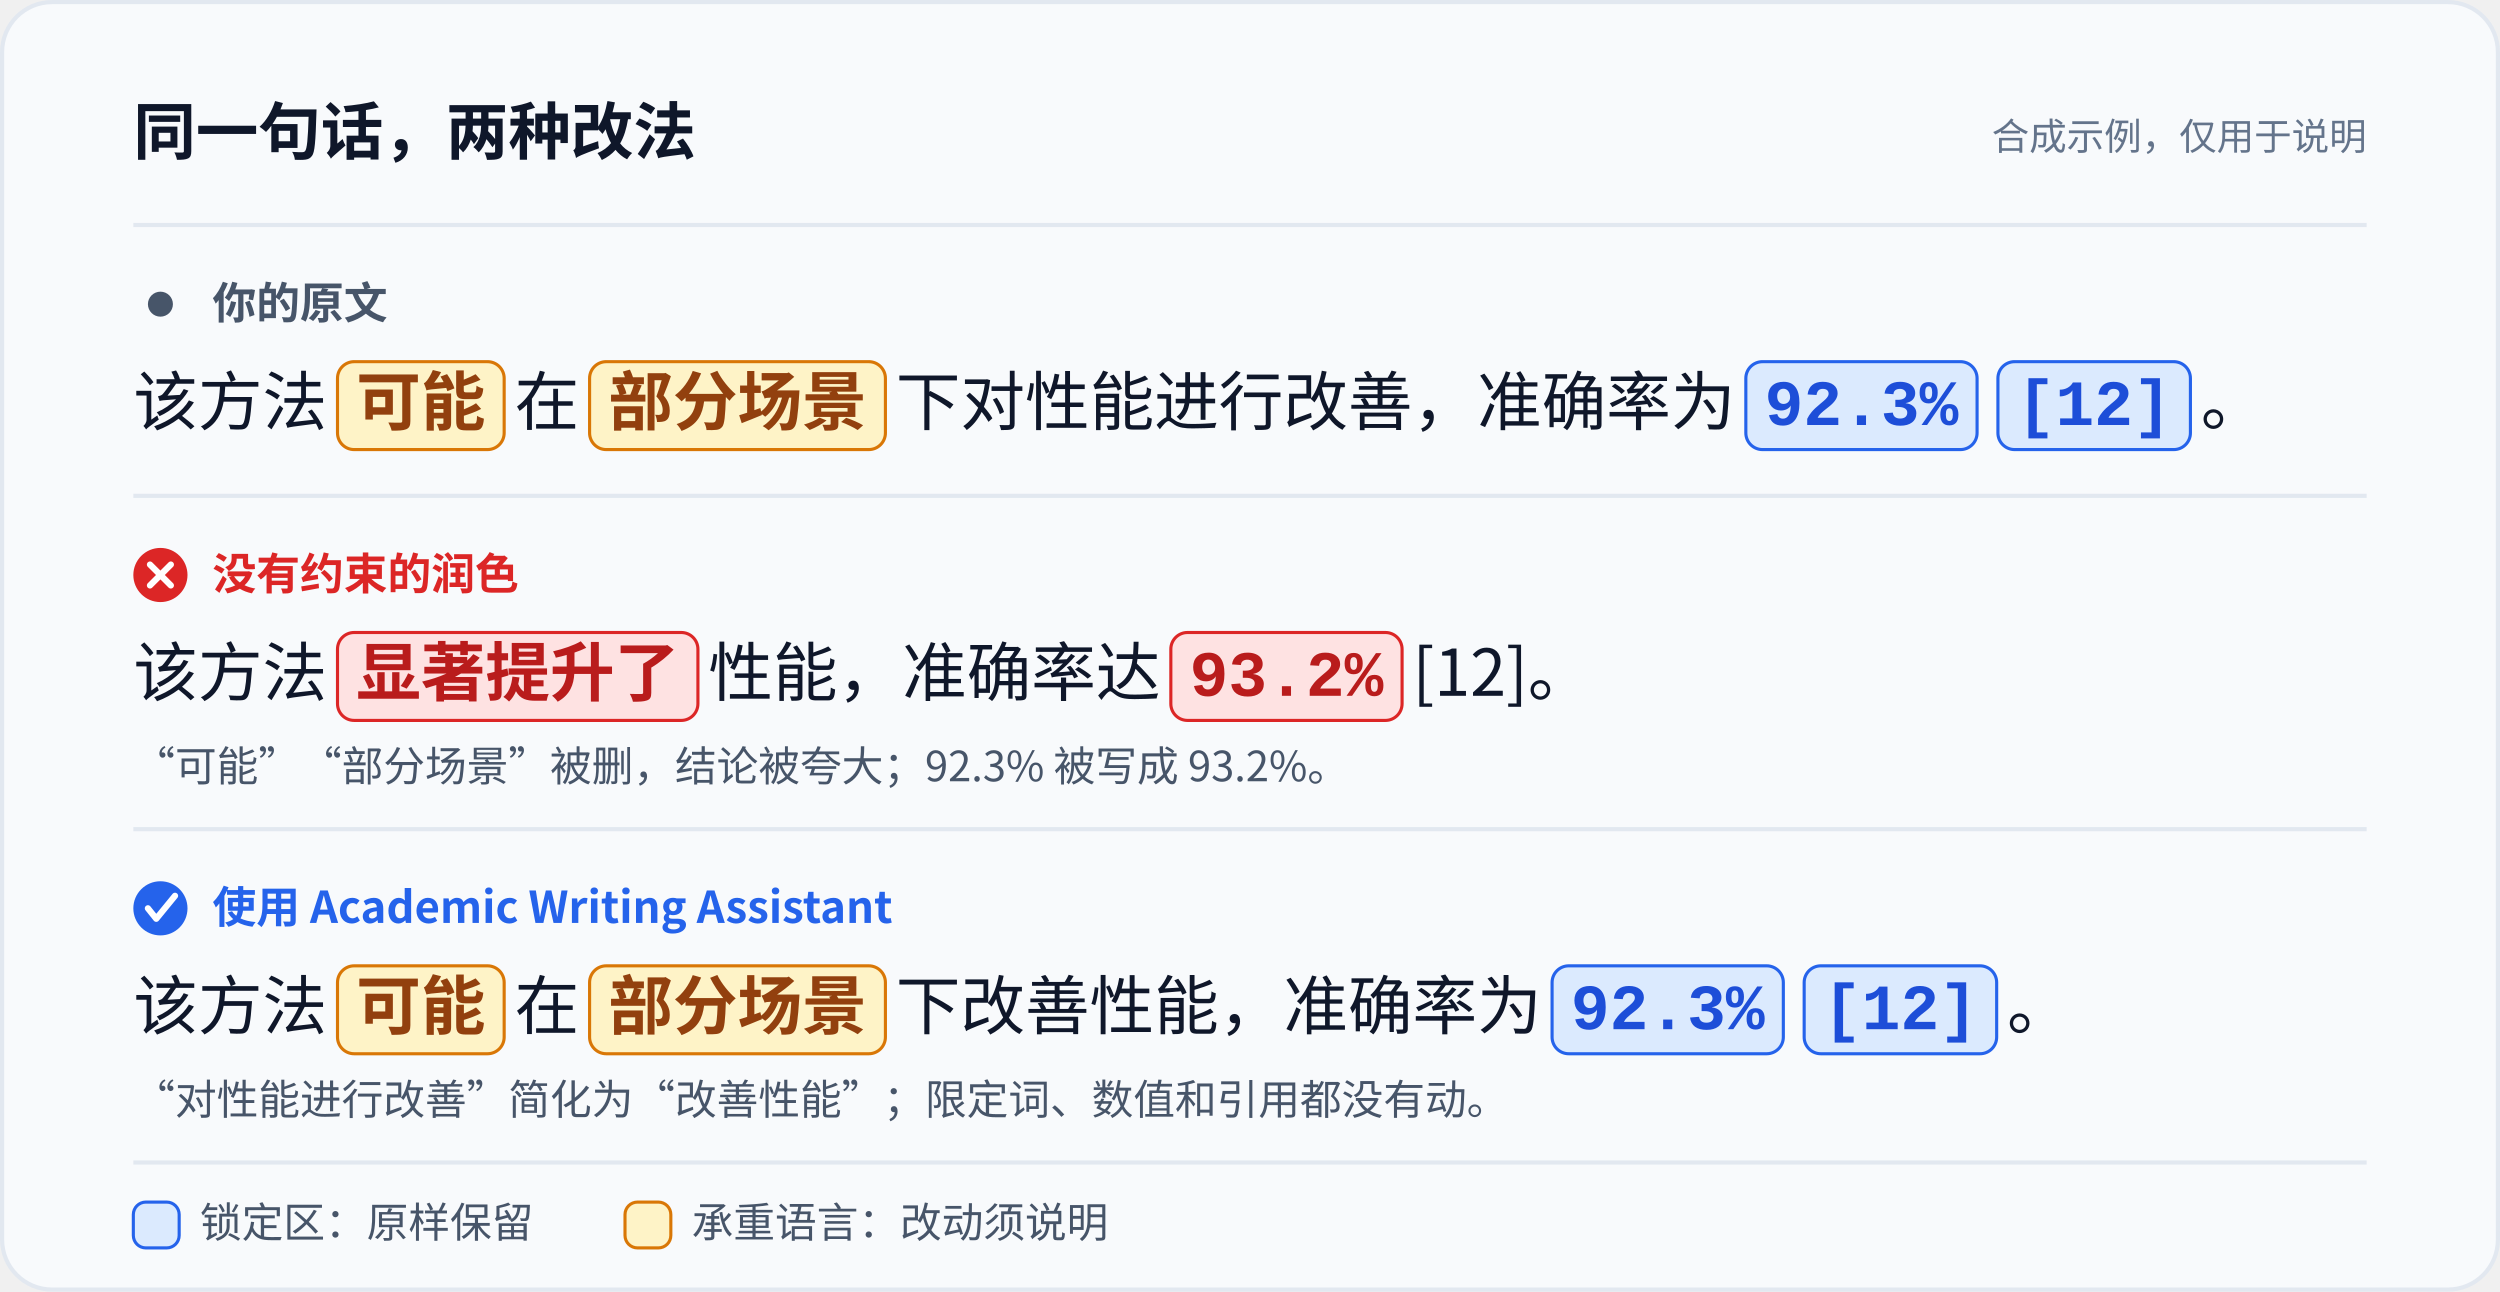
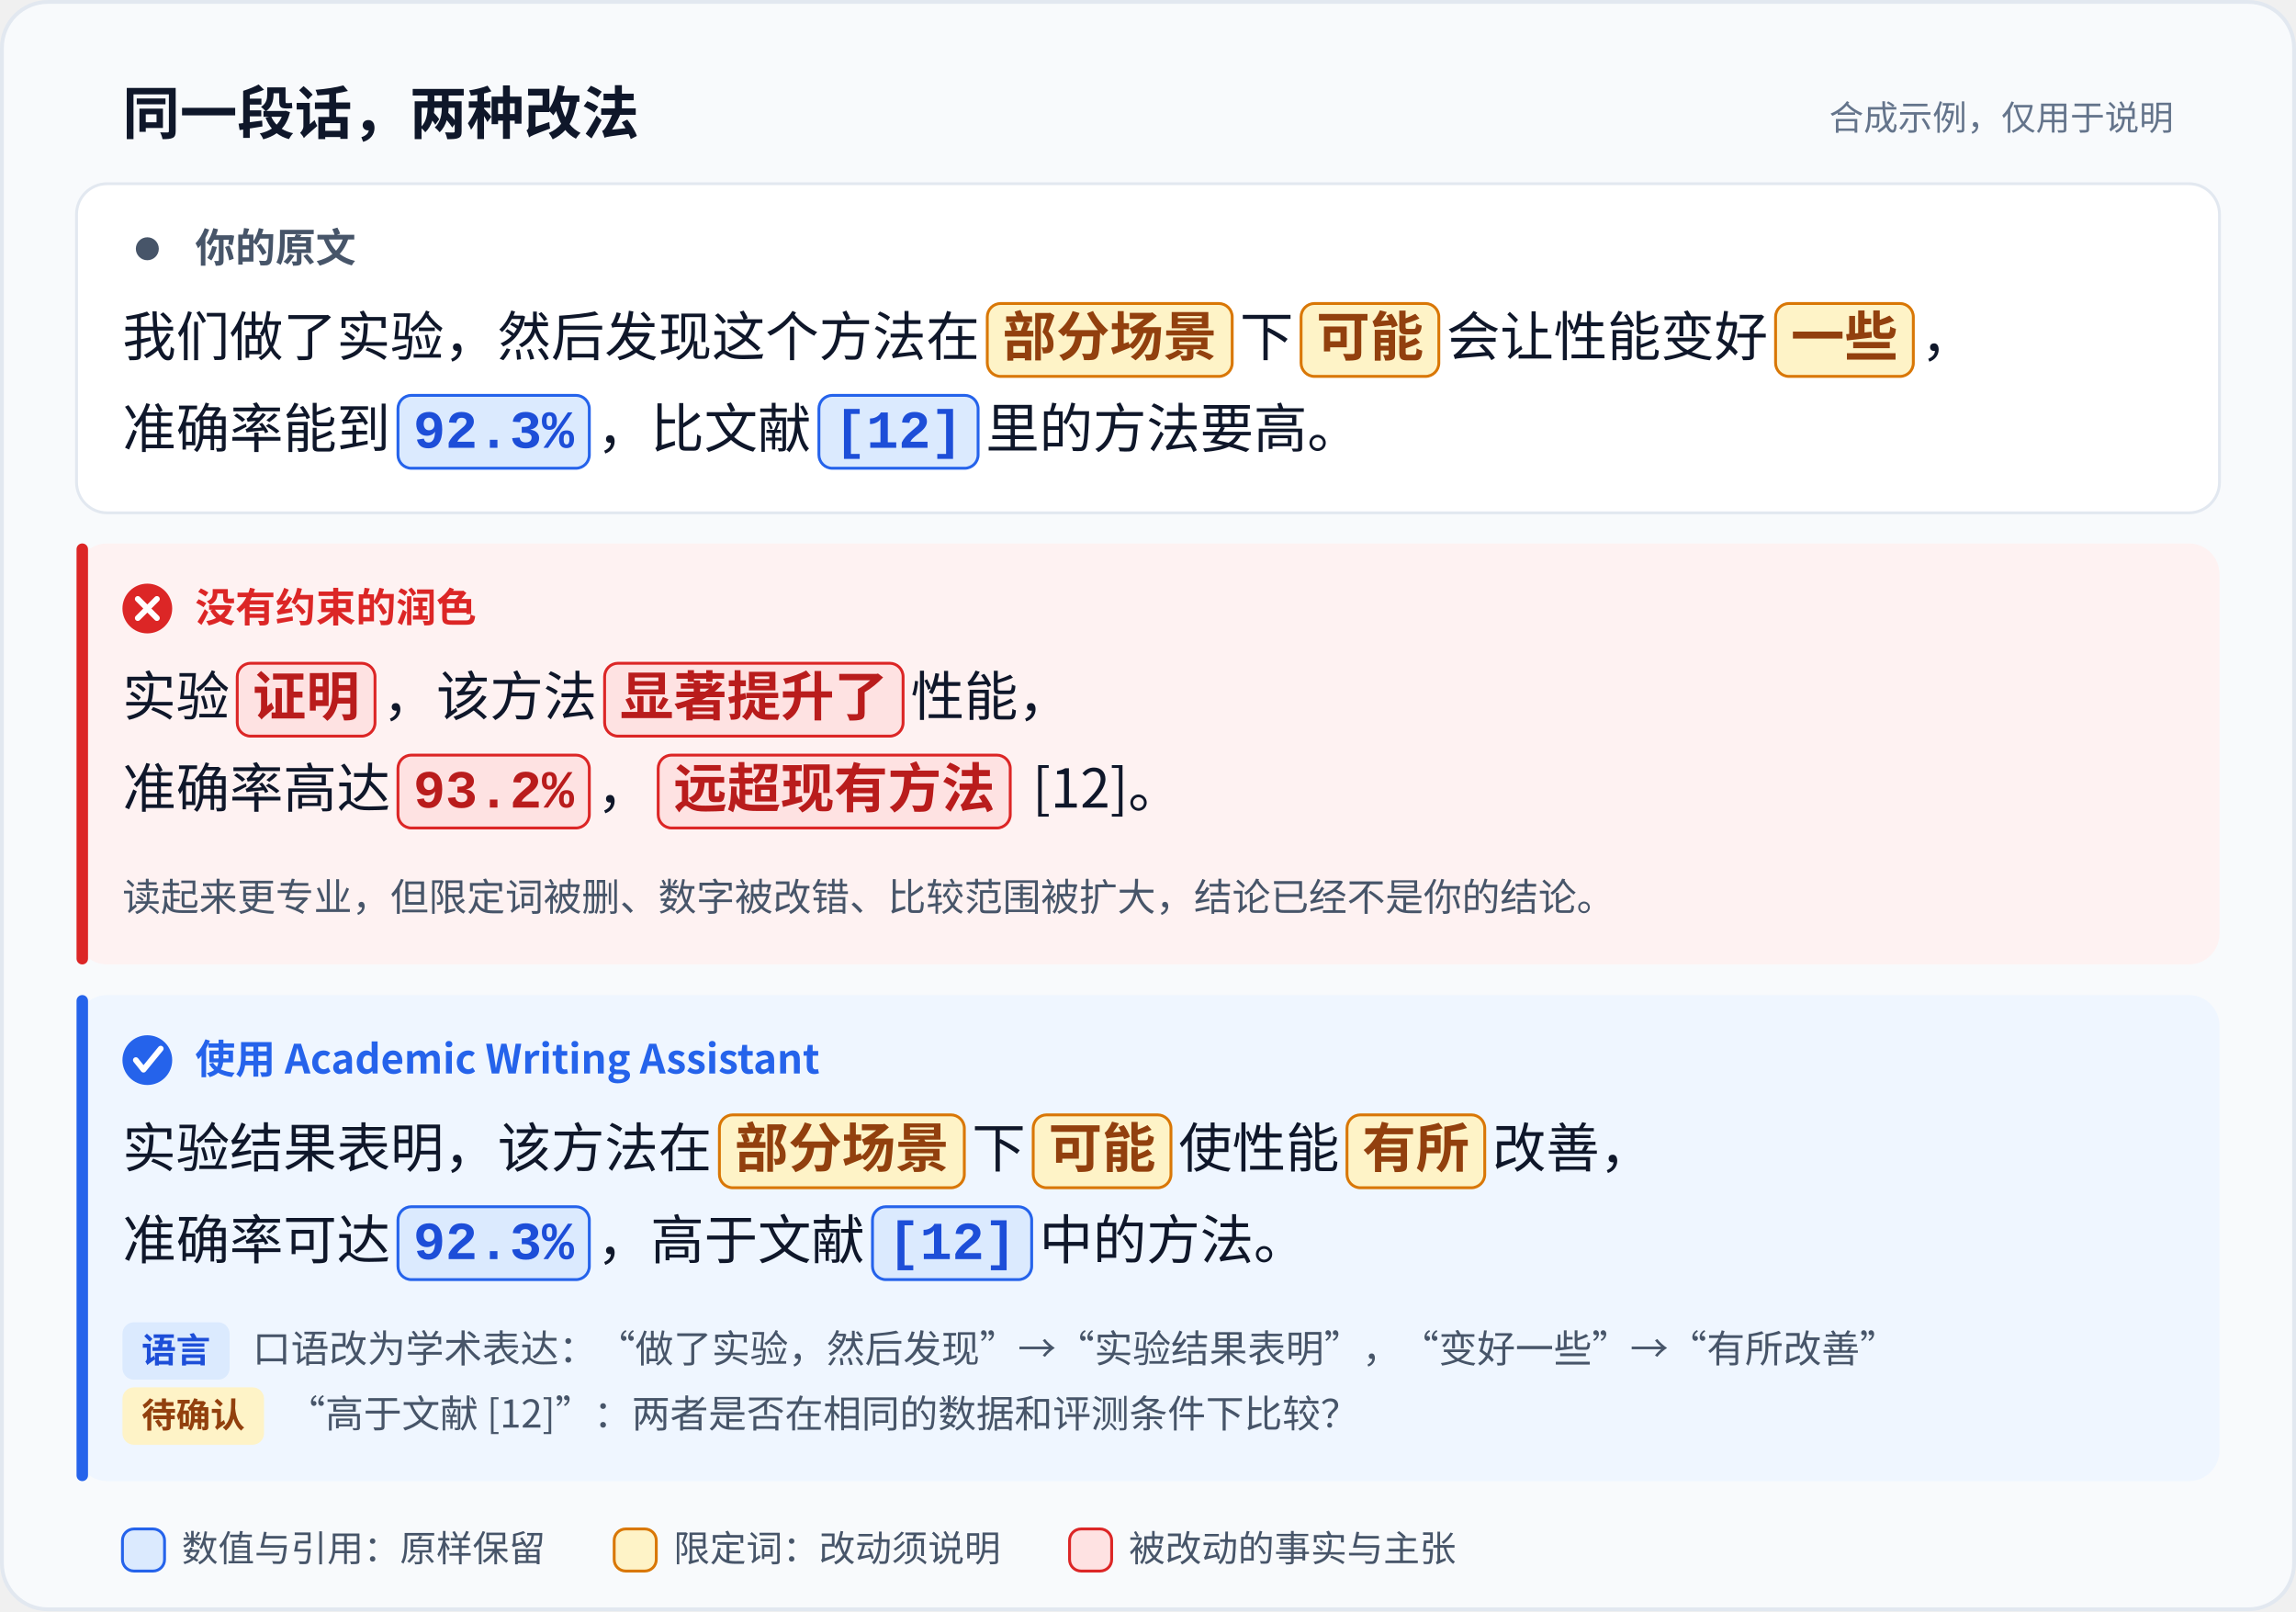
- <svg xmlns="http://www.w3.org/2000/svg" width="1200" height="620" viewBox="0 0 1200 620" role="img" aria-labelledby="title desc">
-   <rect x="1" y="1" width="1198" height="618" rx="24" fill="#F8FAFC" stroke="#E2E8F0" stroke-width="2" />
+ <svg xmlns="http://www.w3.org/2000/svg" width="1200" height="842" viewBox="0 0 1200 842" role="img" aria-labelledby="title desc">
+   <rect x="1" y="1" width="1198" height="840" rx="24" fill="#F8FAFC" stroke="#E2E8F0" stroke-width="2" />
  <g id="header">
-     <text x="64.0" y="74.0" font-family="-apple-system, BlinkMacSystemFont, 'Segoe UI', 'PingFang SC', 'Hiragino Sans GB', 'Microsoft YaHei', 'Noto Sans CJK SC', sans-serif" font-size="30" font-weight="700" fill="#0F172A" textLength="270.0" lengthAdjust="spacingAndGlyphs">同一句话，两种改法</text>
-     <text x="1136.0" y="72.0" font-family="-apple-system, BlinkMacSystemFont, 'Segoe UI', 'PingFang SC', 'Hiragino Sans GB', 'Microsoft YaHei', 'Noto Sans CJK SC', sans-serif" font-size="18" font-weight="400" fill="#64748B" text-anchor="end" textLength="180.0" lengthAdjust="spacingAndGlyphs">合成示例，仅用于说明</text>
+     <text x="64.0" y="70.0" font-family="-apple-system, BlinkMacSystemFont, 'Segoe UI', 'PingFang SC', 'Hiragino Sans GB', 'Microsoft YaHei', 'Noto Sans CJK SC', sans-serif" font-size="30" font-weight="700" fill="#0F172A" textLength="270.0" lengthAdjust="spacing">同一段话，两种改法</text>
+     <text x="1136.0" y="68.0" font-family="-apple-system, BlinkMacSystemFont, 'Segoe UI', 'PingFang SC', 'Hiragino Sans GB', 'Microsoft YaHei', 'Noto Sans CJK SC', sans-serif" font-size="18" font-weight="400" fill="#64748B" text-anchor="end" textLength="180.0" lengthAdjust="spacing">合成示例，仅用于说明</text>
  </g>
  <g id="original">
-     <path d="M64 108H1136" stroke="#E2E8F0" stroke-width="2" />
-     <circle cx="77" cy="146" r="6" fill="#475569" />
-     <text x="102.0" y="153.0" font-family="-apple-system, BlinkMacSystemFont, 'Segoe UI', 'PingFang SC', 'Hiragino Sans GB', 'Microsoft YaHei', 'Noto Sans CJK SC', sans-serif" font-size="21" font-weight="600" fill="#475569" textLength="84.0" lengthAdjust="spacingAndGlyphs">你的原文</text>
-     <text x="64.0" y="204.0" font-family="-apple-system, BlinkMacSystemFont, 'Segoe UI', 'PingFang SC', 'Hiragino Sans GB', 'Microsoft YaHei', 'Noto Sans CJK SC', sans-serif" font-size="31" font-weight="400" fill="#0F172A" textLength="93.0" lengthAdjust="spacingAndGlyphs">该方法</text>
-     <rect x="162.0" y="173.6" width="80.0" height="42.2" rx="8" fill="#FEF3C7" stroke="#D97706" stroke-width="1.5" />
-     <text x="171.0" y="204.0" font-family="-apple-system, BlinkMacSystemFont, 'Segoe UI', 'PingFang SC', 'Hiragino Sans GB', 'Microsoft YaHei', 'Noto Sans CJK SC', sans-serif" font-size="31" font-weight="600" fill="#92400E" textLength="62.0" lengthAdjust="spacingAndGlyphs">可能</text>
-     <text x="247.0" y="204.0" font-family="-apple-system, BlinkMacSystemFont, 'Segoe UI', 'PingFang SC', 'Hiragino Sans GB', 'Microsoft YaHei', 'Noto Sans CJK SC', sans-serif" font-size="31" font-weight="400" fill="#0F172A" textLength="31.0" lengthAdjust="spacingAndGlyphs">在</text>
-     <rect x="283.0" y="173.6" width="142.0" height="42.2" rx="8" fill="#FEF3C7" stroke="#D97706" stroke-width="1.5" />
-     <text x="292.0" y="204.0" font-family="-apple-system, BlinkMacSystemFont, 'Segoe UI', 'PingFang SC', 'Hiragino Sans GB', 'Microsoft YaHei', 'Noto Sans CJK SC', sans-serif" font-size="31" font-weight="600" fill="#92400E" textLength="124.0" lengthAdjust="spacingAndGlyphs">部分场景</text>
-     <text x="430.0" y="204.0" font-family="-apple-system, BlinkMacSystemFont, 'Segoe UI', 'PingFang SC', 'Hiragino Sans GB', 'Microsoft YaHei', 'Noto Sans CJK SC', sans-serif" font-size="31" font-weight="400" fill="#0F172A" textLength="403.0" lengthAdjust="spacingAndGlyphs">下对性能进行改善，准确率为</text>
-     <rect x="838.0" y="173.6" width="111.0" height="42.2" rx="8" fill="#DBEAFE" stroke="#2563EB" stroke-width="1.5" />
-     <text x="847.0" y="204.0" font-family="ui-monospace, SFMono-Regular, Menlo, Consolas, 'Liberation Mono', monospace" font-size="31" font-weight="600" fill="#1D4ED8" textLength="93.0" lengthAdjust="spacingAndGlyphs">92.3%</text>
-     <rect x="959.0" y="173.6" width="92.4" height="42.2" rx="8" fill="#DBEAFE" stroke="#2563EB" stroke-width="1.5" />
-     <text x="968.0" y="204.0" font-family="ui-monospace, SFMono-Regular, Menlo, Consolas, 'Liberation Mono', monospace" font-size="31" font-weight="600" fill="#1D4ED8" textLength="74.4" lengthAdjust="spacingAndGlyphs">[12]</text>
-     <text x="1056.4" y="204.0" font-family="-apple-system, BlinkMacSystemFont, 'Segoe UI', 'PingFang SC', 'Hiragino Sans GB', 'Microsoft YaHei', 'Noto Sans CJK SC', sans-serif" font-size="31" font-weight="400" fill="#0F172A" textLength="31.0" lengthAdjust="spacingAndGlyphs">。</text>
+     <rect x="40" y="96" width="1120" height="172" rx="16" fill="#FFFFFF" stroke="#E2E8F0" stroke-width="1.5" />
+     <circle cx="77" cy="130" r="6" fill="#475569" />
+     <text x="102.0" y="137.0" font-family="-apple-system, BlinkMacSystemFont, 'Segoe UI', 'PingFang SC', 'Hiragino Sans GB', 'Microsoft YaHei', 'Noto Sans CJK SC', sans-serif" font-size="21" font-weight="700" fill="#475569" textLength="84.0" lengthAdjust="spacing">你的原文</text>
+     <text x="64.0" y="186.0" font-family="-apple-system, BlinkMacSystemFont, 'Segoe UI', 'PingFang SC', 'Hiragino Sans GB', 'Microsoft YaHei', 'Noto Sans CJK SC', sans-serif" font-size="28" font-weight="400" fill="#0F172A" textLength="448.0" lengthAdjust="spacing">我们做了实验，然后发现这个方法在</text>
+     <rect x="516.0" y="158.6" width="128.0" height="38.1" rx="7" fill="#FEF3C7" stroke="#D97706" stroke-width="1.5" />
+     <text x="524.0" y="186.0" font-family="-apple-system, BlinkMacSystemFont, 'Segoe UI', 'PingFang SC', 'Hiragino Sans GB', 'Microsoft YaHei', 'Noto Sans CJK SC', sans-serif" font-size="28" font-weight="600" fill="#92400E" textLength="112.0" lengthAdjust="spacing">部分场景</text>
+     <text x="648.0" y="186.0" font-family="-apple-system, BlinkMacSystemFont, 'Segoe UI', 'PingFang SC', 'Hiragino Sans GB', 'Microsoft YaHei', 'Noto Sans CJK SC', sans-serif" font-size="28" font-weight="400" fill="#0F172A" textLength="28.0" lengthAdjust="spacing">下</text>
+     <rect x="680.0" y="158.6" width="72.0" height="38.1" rx="7" fill="#FEF3C7" stroke="#D97706" stroke-width="1.5" />
+     <text x="688.0" y="186.0" font-family="-apple-system, BlinkMacSystemFont, 'Segoe UI', 'PingFang SC', 'Hiragino Sans GB', 'Microsoft YaHei', 'Noto Sans CJK SC', sans-serif" font-size="28" font-weight="600" fill="#92400E" textLength="56.0" lengthAdjust="spacing">可能</text>
+     <text x="756.0" y="186.0" font-family="-apple-system, BlinkMacSystemFont, 'Segoe UI', 'PingFang SC', 'Hiragino Sans GB', 'Microsoft YaHei', 'Noto Sans CJK SC', sans-serif" font-size="28" font-weight="400" fill="#0F172A" textLength="168.0" lengthAdjust="spacing">会让性能变好</text>
+     <rect x="928.0" y="158.6" width="72.0" height="38.1" rx="7" fill="#FEF3C7" stroke="#D97706" stroke-width="1.5" />
+     <text x="936.0" y="186.0" font-family="-apple-system, BlinkMacSystemFont, 'Segoe UI', 'PingFang SC', 'Hiragino Sans GB', 'Microsoft YaHei', 'Noto Sans CJK SC', sans-serif" font-size="28" font-weight="600" fill="#92400E" textLength="56.0" lengthAdjust="spacing">一些</text>
+     <text x="1004.0" y="186.0" font-family="-apple-system, BlinkMacSystemFont, 'Segoe UI', 'PingFang SC', 'Hiragino Sans GB', 'Microsoft YaHei', 'Noto Sans CJK SC', sans-serif" font-size="28" font-weight="400" fill="#0F172A" textLength="28.0" lengthAdjust="spacing">，</text>
+     <text x="64.0" y="234.0" font-family="-apple-system, BlinkMacSystemFont, 'Segoe UI', 'PingFang SC', 'Hiragino Sans GB', 'Microsoft YaHei', 'Noto Sans CJK SC', sans-serif" font-size="28" font-weight="400" fill="#0F172A" textLength="140.0" lengthAdjust="spacing">准确率能到</text>
+     <rect x="208.0" y="206.6" width="100.0" height="38.1" rx="7" fill="#DBEAFE" stroke="#2563EB" stroke-width="1.5" />
+     <text x="216.0" y="234.0" font-family="ui-monospace, SFMono-Regular, Menlo, Consolas, 'Liberation Mono', monospace" font-size="28" font-weight="600" fill="#1D4ED8" textLength="84.0" lengthAdjust="spacing">92.3%</text>
+     <text x="312.0" y="234.0" font-family="-apple-system, BlinkMacSystemFont, 'Segoe UI', 'PingFang SC', 'Hiragino Sans GB', 'Microsoft YaHei', 'Noto Sans CJK SC', sans-serif" font-size="28" font-weight="400" fill="#0F172A" textLength="112.0" lengthAdjust="spacing">，比文献</text>
+     <rect x="428.0" y="206.6" width="83.2" height="38.1" rx="7" fill="#DBEAFE" stroke="#2563EB" stroke-width="1.5" />
+     <text x="436.0" y="234.0" font-family="ui-monospace, SFMono-Regular, Menlo, Consolas, 'Liberation Mono', monospace" font-size="28" font-weight="600" fill="#1D4ED8" textLength="67.2" lengthAdjust="spacing">[12]</text>
+     <text x="515.2" y="234.0" font-family="-apple-system, BlinkMacSystemFont, 'Segoe UI', 'PingFang SC', 'Hiragino Sans GB', 'Microsoft YaHei', 'Noto Sans CJK SC', sans-serif" font-size="28" font-weight="400" fill="#0F172A" textLength="196.0" lengthAdjust="spacing">里的方法要高。</text>
  </g>
  <g id="unbounded">
-     <path d="M64 238H1136" stroke="#E2E8F0" stroke-width="2" />
-     <circle cx="77" cy="276" r="13" fill="#DC2626" />
-     <path d="M72 271L82 281M82 271L72 281" fill="none" stroke="#FFFFFF" stroke-width="3" stroke-linecap="round" />
-     <text x="102.0" y="283.0" font-family="-apple-system, BlinkMacSystemFont, 'Segoe UI', 'PingFang SC', 'Hiragino Sans GB', 'Microsoft YaHei', 'Noto Sans CJK SC', sans-serif" font-size="21" font-weight="600" fill="#DC2626" textLength="147.0" lengthAdjust="spacingAndGlyphs">没有约束的润色</text>
-     <text x="64.0" y="334.0" font-family="-apple-system, BlinkMacSystemFont, 'Segoe UI', 'PingFang SC', 'Hiragino Sans GB', 'Microsoft YaHei', 'Noto Sans CJK SC', sans-serif" font-size="31" font-weight="400" fill="#0F172A" textLength="93.0" lengthAdjust="spacingAndGlyphs">该方法</text>
-     <rect x="162.0" y="303.6" width="173.0" height="42.2" rx="8" fill="#FEE2E2" stroke="#DC2626" stroke-width="1.5" />
-     <text x="171.0" y="334.0" font-family="-apple-system, BlinkMacSystemFont, 'Segoe UI', 'PingFang SC', 'Hiragino Sans GB', 'Microsoft YaHei', 'Noto Sans CJK SC', sans-serif" font-size="31" font-weight="600" fill="#B91C1C" textLength="155.0" lengthAdjust="spacingAndGlyphs">显著提升了</text>
-     <text x="340.0" y="334.0" font-family="-apple-system, BlinkMacSystemFont, 'Segoe UI', 'PingFang SC', 'Hiragino Sans GB', 'Microsoft YaHei', 'Noto Sans CJK SC', sans-serif" font-size="31" font-weight="400" fill="#0F172A" textLength="217.0" lengthAdjust="spacingAndGlyphs">性能，准确率达</text>
-     <rect x="562.0" y="303.6" width="111.0" height="42.2" rx="8" fill="#FEE2E2" stroke="#DC2626" stroke-width="1.5" />
-     <text x="571.0" y="334.0" font-family="ui-monospace, SFMono-Regular, Menlo, Consolas, 'Liberation Mono', monospace" font-size="31" font-weight="600" fill="#B91C1C" textLength="93.0" lengthAdjust="spacingAndGlyphs">93.2%</text>
-     <text x="678.0" y="334.0" font-family="-apple-system, BlinkMacSystemFont, 'Segoe UI', 'PingFang SC', 'Hiragino Sans GB', 'Microsoft YaHei', 'Noto Sans CJK SC', sans-serif" font-size="31" font-weight="400" fill="#0F172A" textLength="88.0" lengthAdjust="spacingAndGlyphs">[12]。</text>
-     <text x="64.0" y="375.0" font-family="-apple-system, BlinkMacSystemFont, 'Segoe UI', 'PingFang SC', 'Hiragino Sans GB', 'Microsoft YaHei', 'Noto Sans CJK SC', sans-serif" font-size="20" font-weight="400" fill="#475569" textLength="554.0" lengthAdjust="spacingAndGlyphs">“可能”“部分场景”被删，结论被夸大；92.3% 被写成 93.2%。</text>
+     <rect x="40" y="284" width="1120" height="220" rx="16" fill="#FEF2F2" />
+     <rect x="40" y="284" width="6" height="220" rx="3" fill="#DC2626" />
+     <circle cx="77" cy="318" r="13" fill="#DC2626" />
+     <path d="M72 313L82 323M82 313L72 323" fill="none" stroke="#FFFFFF" stroke-width="3" stroke-linecap="round" />
+     <text x="102.0" y="325.0" font-family="-apple-system, BlinkMacSystemFont, 'Segoe UI', 'PingFang SC', 'Hiragino Sans GB', 'Microsoft YaHei', 'Noto Sans CJK SC', sans-serif" font-size="21" font-weight="700" fill="#DC2626" textLength="147.0" lengthAdjust="spacing">没有约束的润色</text>
+     <text x="64.0" y="374.0" font-family="-apple-system, BlinkMacSystemFont, 'Segoe UI', 'PingFang SC', 'Hiragino Sans GB', 'Microsoft YaHei', 'Noto Sans CJK SC', sans-serif" font-size="28" font-weight="400" fill="#0F172A" textLength="56.0" lengthAdjust="spacing">实验</text>
+     <rect x="124.0" y="346.6" width="72.0" height="38.1" rx="7" fill="#FEE2E2" stroke="#DC2626" stroke-width="1.5" />
+     <text x="132.0" y="374.0" font-family="-apple-system, BlinkMacSystemFont, 'Segoe UI', 'PingFang SC', 'Hiragino Sans GB', 'Microsoft YaHei', 'Noto Sans CJK SC', sans-serif" font-size="28" font-weight="600" fill="#B91C1C" textLength="56.0" lengthAdjust="spacing">证明</text>
+     <text x="200.0" y="374.0" font-family="-apple-system, BlinkMacSystemFont, 'Segoe UI', 'PingFang SC', 'Hiragino Sans GB', 'Microsoft YaHei', 'Noto Sans CJK SC', sans-serif" font-size="28" font-weight="400" fill="#0F172A" textLength="112.0" lengthAdjust="spacing">，该方法</text>
+     <rect x="316.0" y="346.6" width="156.0" height="38.1" rx="7" fill="#FEE2E2" stroke="#DC2626" stroke-width="1.5" />
+     <text x="324.0" y="374.0" font-family="-apple-system, BlinkMacSystemFont, 'Segoe UI', 'PingFang SC', 'Hiragino Sans GB', 'Microsoft YaHei', 'Noto Sans CJK SC', sans-serif" font-size="28" font-weight="600" fill="#B91C1C" textLength="140.0" lengthAdjust="spacing">显著提升了</text>
+     <text x="476.0" y="374.0" font-family="-apple-system, BlinkMacSystemFont, 'Segoe UI', 'PingFang SC', 'Hiragino Sans GB', 'Microsoft YaHei', 'Noto Sans CJK SC', sans-serif" font-size="28" font-weight="400" fill="#0F172A" textLength="84.0" lengthAdjust="spacing">性能，</text>
+     <text x="64.0" y="422.0" font-family="-apple-system, BlinkMacSystemFont, 'Segoe UI', 'PingFang SC', 'Hiragino Sans GB', 'Microsoft YaHei', 'Noto Sans CJK SC', sans-serif" font-size="28" font-weight="400" fill="#0F172A" textLength="140.0" lengthAdjust="spacing">准确率高达</text>
+     <rect x="208.0" y="394.6" width="100.0" height="38.1" rx="7" fill="#FEE2E2" stroke="#DC2626" stroke-width="1.5" />
+     <text x="216.0" y="422.0" font-family="ui-monospace, SFMono-Regular, Menlo, Consolas, 'Liberation Mono', monospace" font-size="28" font-weight="600" fill="#B91C1C" textLength="84.0" lengthAdjust="spacing">93.2%</text>
+     <text x="312.0" y="422.0" font-family="-apple-system, BlinkMacSystemFont, 'Segoe UI', 'PingFang SC', 'Hiragino Sans GB', 'Microsoft YaHei', 'Noto Sans CJK SC', sans-serif" font-size="28" font-weight="400" fill="#0F172A" textLength="28.0" lengthAdjust="spacing">，</text>
+     <rect x="344.0" y="394.6" width="184.0" height="38.1" rx="7" fill="#FEE2E2" stroke="#DC2626" stroke-width="1.5" />
+     <text x="352.0" y="422.0" font-family="-apple-system, BlinkMacSystemFont, 'Segoe UI', 'PingFang SC', 'Hiragino Sans GB', 'Microsoft YaHei', 'Noto Sans CJK SC', sans-serif" font-size="28" font-weight="600" fill="#B91C1C" textLength="168.0" lengthAdjust="spacing">远超现有方法</text>
+     <text x="539.6" y="422.0" font-family="-apple-system, BlinkMacSystemFont, 'Segoe UI', 'PingFang SC', 'Hiragino Sans GB', 'Microsoft YaHei', 'Noto Sans CJK SC', sans-serif" font-size="28" font-weight="400" fill="#0F172A" textLength="80.6" lengthAdjust="spacing">[12]。</text>
+     <text x="64.0" y="476.0" font-family="-apple-system, BlinkMacSystemFont, 'Segoe UI', 'PingFang SC', 'Hiragino Sans GB', 'Microsoft YaHei', 'Noto Sans CJK SC', sans-serif" font-size="20" font-weight="400" fill="#475569" textLength="780.0" lengthAdjust="spacing">读起来更专业，但限定词被删、数字被改错、比较范围被扩大，结论已经不是你的结论。</text>
  </g>
  <g id="skill">
-     <path d="M64 398H1136" stroke="#E2E8F0" stroke-width="2" />
-     <circle cx="77" cy="436" r="13" fill="#2563EB" />
-     <path d="M71 436L75 441L84 430" fill="none" stroke="#FFFFFF" stroke-width="3" stroke-linecap="round" stroke-linejoin="round" />
-     <text x="102.0" y="443.0" font-family="-apple-system, BlinkMacSystemFont, 'Segoe UI', 'PingFang SC', 'Hiragino Sans GB', 'Microsoft YaHei', 'Noto Sans CJK SC', sans-serif" font-size="21" font-weight="600" fill="#2563EB" textLength="324.7" lengthAdjust="spacingAndGlyphs">使用 Academic Writing Assistant</text>
-     <text x="64.0" y="494.0" font-family="-apple-system, BlinkMacSystemFont, 'Segoe UI', 'PingFang SC', 'Hiragino Sans GB', 'Microsoft YaHei', 'Noto Sans CJK SC', sans-serif" font-size="31" font-weight="400" fill="#0F172A" textLength="93.0" lengthAdjust="spacingAndGlyphs">该方法</text>
-     <rect x="162.0" y="463.6" width="80.0" height="42.2" rx="8" fill="#FEF3C7" stroke="#D97706" stroke-width="1.5" />
-     <text x="171.0" y="494.0" font-family="-apple-system, BlinkMacSystemFont, 'Segoe UI', 'PingFang SC', 'Hiragino Sans GB', 'Microsoft YaHei', 'Noto Sans CJK SC', sans-serif" font-size="31" font-weight="600" fill="#92400E" textLength="62.0" lengthAdjust="spacingAndGlyphs">可能</text>
-     <text x="247.0" y="494.0" font-family="-apple-system, BlinkMacSystemFont, 'Segoe UI', 'PingFang SC', 'Hiragino Sans GB', 'Microsoft YaHei', 'Noto Sans CJK SC', sans-serif" font-size="31" font-weight="400" fill="#0F172A" textLength="31.0" lengthAdjust="spacingAndGlyphs">在</text>
-     <rect x="283.0" y="463.6" width="142.0" height="42.2" rx="8" fill="#FEF3C7" stroke="#D97706" stroke-width="1.5" />
-     <text x="292.0" y="494.0" font-family="-apple-system, BlinkMacSystemFont, 'Segoe UI', 'PingFang SC', 'Hiragino Sans GB', 'Microsoft YaHei', 'Noto Sans CJK SC', sans-serif" font-size="31" font-weight="600" fill="#92400E" textLength="124.0" lengthAdjust="spacingAndGlyphs">部分场景</text>
-     <text x="430.0" y="494.0" font-family="-apple-system, BlinkMacSystemFont, 'Segoe UI', 'PingFang SC', 'Hiragino Sans GB', 'Microsoft YaHei', 'Noto Sans CJK SC', sans-serif" font-size="31" font-weight="400" fill="#0F172A" textLength="310.0" lengthAdjust="spacingAndGlyphs">下改善性能，准确率为</text>
-     <rect x="745.0" y="463.6" width="111.0" height="42.2" rx="8" fill="#DBEAFE" stroke="#2563EB" stroke-width="1.5" />
-     <text x="754.0" y="494.0" font-family="ui-monospace, SFMono-Regular, Menlo, Consolas, 'Liberation Mono', monospace" font-size="31" font-weight="600" fill="#1D4ED8" textLength="93.0" lengthAdjust="spacingAndGlyphs">92.3%</text>
-     <rect x="866.0" y="463.6" width="92.4" height="42.2" rx="8" fill="#DBEAFE" stroke="#2563EB" stroke-width="1.5" />
-     <text x="875.0" y="494.0" font-family="ui-monospace, SFMono-Regular, Menlo, Consolas, 'Liberation Mono', monospace" font-size="31" font-weight="600" fill="#1D4ED8" textLength="74.4" lengthAdjust="spacingAndGlyphs">[12]</text>
-     <text x="963.4" y="494.0" font-family="-apple-system, BlinkMacSystemFont, 'Segoe UI', 'PingFang SC', 'Hiragino Sans GB', 'Microsoft YaHei', 'Noto Sans CJK SC', sans-serif" font-size="31" font-weight="400" fill="#0F172A" textLength="31.0" lengthAdjust="spacingAndGlyphs">。</text>
-     <text x="64.0" y="535.0" font-family="-apple-system, BlinkMacSystemFont, 'Segoe UI', 'PingFang SC', 'Hiragino Sans GB', 'Microsoft YaHei', 'Noto Sans CJK SC', sans-serif" font-size="20" font-weight="400" fill="#475569" textLength="622.4" lengthAdjust="spacingAndGlyphs">“对性能进行改善”简化为“改善性能”；限定词、数值和引用都没有动。</text>
+     <rect x="40" y="520" width="1120" height="254" rx="16" fill="#EFF6FF" />
+     <rect x="40" y="520" width="6" height="254" rx="3" fill="#2563EB" />
+     <circle cx="77" cy="554" r="13" fill="#2563EB" />
+     <path d="M71 554L75 559L84 548" fill="none" stroke="#FFFFFF" stroke-width="3" stroke-linecap="round" stroke-linejoin="round" />
+     <text x="102.0" y="561.0" font-family="-apple-system, BlinkMacSystemFont, 'Segoe UI', 'PingFang SC', 'Hiragino Sans GB', 'Microsoft YaHei', 'Noto Sans CJK SC', sans-serif" font-size="21" font-weight="700" fill="#2563EB" textLength="310.6" lengthAdjust="spacing">使用 Academic Writing Assistant</text>
+     <text x="64.0" y="610.0" font-family="-apple-system, BlinkMacSystemFont, 'Segoe UI', 'PingFang SC', 'Hiragino Sans GB', 'Microsoft YaHei', 'Noto Sans CJK SC', sans-serif" font-size="28" font-weight="400" fill="#0F172A" textLength="308.0" lengthAdjust="spacing">实验结果表明，该方法在</text>
+     <rect x="376.0" y="582.6" width="128.0" height="38.1" rx="7" fill="#FEF3C7" stroke="#D97706" stroke-width="1.5" />
+     <text x="384.0" y="610.0" font-family="-apple-system, BlinkMacSystemFont, 'Segoe UI', 'PingFang SC', 'Hiragino Sans GB', 'Microsoft YaHei', 'Noto Sans CJK SC', sans-serif" font-size="28" font-weight="600" fill="#92400E" textLength="112.0" lengthAdjust="spacing">部分场景</text>
+     <text x="508.0" y="610.0" font-family="-apple-system, BlinkMacSystemFont, 'Segoe UI', 'PingFang SC', 'Hiragino Sans GB', 'Microsoft YaHei', 'Noto Sans CJK SC', sans-serif" font-size="28" font-weight="400" fill="#0F172A" textLength="28.0" lengthAdjust="spacing">下</text>
+     <rect x="540.0" y="582.6" width="72.0" height="38.1" rx="7" fill="#FEF3C7" stroke="#D97706" stroke-width="1.5" />
+     <text x="548.0" y="610.0" font-family="-apple-system, BlinkMacSystemFont, 'Segoe UI', 'PingFang SC', 'Hiragino Sans GB', 'Microsoft YaHei', 'Noto Sans CJK SC', sans-serif" font-size="28" font-weight="600" fill="#92400E" textLength="56.0" lengthAdjust="spacing">可能</text>
+     <text x="616.0" y="610.0" font-family="-apple-system, BlinkMacSystemFont, 'Segoe UI', 'PingFang SC', 'Hiragino Sans GB', 'Microsoft YaHei', 'Noto Sans CJK SC', sans-serif" font-size="28" font-weight="400" fill="#0F172A" textLength="84.0" lengthAdjust="spacing">使性能</text>
+     <rect x="704.0" y="582.6" width="72.0" height="38.1" rx="7" fill="#FEF3C7" stroke="#D97706" stroke-width="1.5" />
+     <text x="712.0" y="610.0" font-family="-apple-system, BlinkMacSystemFont, 'Segoe UI', 'PingFang SC', 'Hiragino Sans GB', 'Microsoft YaHei', 'Noto Sans CJK SC', sans-serif" font-size="28" font-weight="600" fill="#92400E" textLength="56.0" lengthAdjust="spacing">有所</text>
+     <text x="780.0" y="610.0" font-family="-apple-system, BlinkMacSystemFont, 'Segoe UI', 'PingFang SC', 'Hiragino Sans GB', 'Microsoft YaHei', 'Noto Sans CJK SC', sans-serif" font-size="28" font-weight="400" fill="#0F172A" textLength="84.0" lengthAdjust="spacing">改善，</text>
+     <text x="64.0" y="658.0" font-family="-apple-system, BlinkMacSystemFont, 'Segoe UI', 'PingFang SC', 'Hiragino Sans GB', 'Microsoft YaHei', 'Noto Sans CJK SC', sans-serif" font-size="28" font-weight="400" fill="#0F172A" textLength="140.0" lengthAdjust="spacing">准确率可达</text>
+     <rect x="208.0" y="630.6" width="100.0" height="38.1" rx="7" fill="#DBEAFE" stroke="#2563EB" stroke-width="1.5" />
+     <text x="216.0" y="658.0" font-family="ui-monospace, SFMono-Regular, Menlo, Consolas, 'Liberation Mono', monospace" font-size="28" font-weight="600" fill="#1D4ED8" textLength="84.0" lengthAdjust="spacing">92.3%</text>
+     <text x="312.0" y="658.0" font-family="-apple-system, BlinkMacSystemFont, 'Segoe UI', 'PingFang SC', 'Hiragino Sans GB', 'Microsoft YaHei', 'Noto Sans CJK SC', sans-serif" font-size="28" font-weight="400" fill="#0F172A" textLength="140.0" lengthAdjust="spacing">，高于文献</text>
+     <rect x="456.0" y="630.6" width="83.2" height="38.1" rx="7" fill="#DBEAFE" stroke="#2563EB" stroke-width="1.5" />
+     <text x="464.0" y="658.0" font-family="ui-monospace, SFMono-Regular, Menlo, Consolas, 'Liberation Mono', monospace" font-size="28" font-weight="600" fill="#1D4ED8" textLength="67.2" lengthAdjust="spacing">[12]</text>
+     <text x="543.2" y="658.0" font-family="-apple-system, BlinkMacSystemFont, 'Segoe UI', 'PingFang SC', 'Hiragino Sans GB', 'Microsoft YaHei', 'Noto Sans CJK SC', sans-serif" font-size="28" font-weight="400" fill="#0F172A" textLength="140.0" lengthAdjust="spacing">中的方法。</text>
+     <rect x="64" y="691" width="56.0" height="30" rx="6" fill="#DBEAFE" />
+     <text x="74.0" y="712.0" font-family="-apple-system, BlinkMacSystemFont, 'Segoe UI', 'PingFang SC', 'Hiragino Sans GB', 'Microsoft YaHei', 'Noto Sans CJK SC', sans-serif" font-size="18" font-weight="600" fill="#1D4ED8" textLength="36.0" lengthAdjust="spacing">语言</text>
+     <text x="132.0" y="712.0" font-family="-apple-system, BlinkMacSystemFont, 'Segoe UI', 'PingFang SC', 'Hiragino Sans GB', 'Microsoft YaHei', 'Noto Sans CJK SC', sans-serif" font-size="20" font-weight="400" fill="#475569" textLength="762.0" lengthAdjust="spacing">口语改为学术表达：“做了实验，然后发现”→“实验结果表明”，“变好一些”→“有所改善”</text>
+     <rect x="64" y="725" width="74.0" height="30" rx="6" fill="#FEF3C7" />
+     <text x="74.0" y="746.0" font-family="-apple-system, BlinkMacSystemFont, 'Segoe UI', 'PingFang SC', 'Hiragino Sans GB', 'Microsoft YaHei', 'Noto Sans CJK SC', sans-serif" font-size="18" font-weight="600" fill="#92400E" textLength="54.0" lengthAdjust="spacing">待确认</text>
+     <text x="150.0" y="746.0" font-family="-apple-system, BlinkMacSystemFont, 'Segoe UI', 'PingFang SC', 'Hiragino Sans GB', 'Microsoft YaHei', 'Noto Sans CJK SC', sans-serif" font-size="20" font-weight="400" fill="#475569" textLength="539.0" lengthAdjust="spacing">“高于文献 [12]”：两者是否在相同的数据和评测条件下比较？</text>
  </g>
  <g id="legend">
-     <path d="M64 558H1136" stroke="#E2E8F0" stroke-width="2" />
-     <rect x="64" y="577" width="22" height="22" rx="6" fill="#DBEAFE" stroke="#2563EB" stroke-width="1.5" />
-     <text x="96.0" y="594.0" font-family="-apple-system, BlinkMacSystemFont, 'Segoe UI', 'PingFang SC', 'Hiragino Sans GB', 'Microsoft YaHei', 'Noto Sans CJK SC', sans-serif" font-size="20" font-weight="400" fill="#475569" textLength="160.0" lengthAdjust="spacingAndGlyphs">锁定区：原样保留</text>
-     <rect x="300.0" y="577" width="22" height="22" rx="6" fill="#FEF3C7" stroke="#D97706" stroke-width="1.5" />
-     <text x="332.0" y="594.0" font-family="-apple-system, BlinkMacSystemFont, 'Segoe UI', 'PingFang SC', 'Hiragino Sans GB', 'Microsoft YaHei', 'Noto Sans CJK SC', sans-serif" font-size="20" font-weight="400" fill="#475569" textLength="200.0" lengthAdjust="spacingAndGlyphs">承重语言：改动须说明</text>
+     <rect x="64" y="799" width="22" height="22" rx="6" fill="#DBEAFE" stroke="#2563EB" stroke-width="1.5" />
+     <text x="95.0" y="816.0" font-family="-apple-system, BlinkMacSystemFont, 'Segoe UI', 'PingFang SC', 'Hiragino Sans GB', 'Microsoft YaHei', 'Noto Sans CJK SC', sans-serif" font-size="19" font-weight="400" fill="#475569" textLength="190.0" lengthAdjust="spacing">数值与引用：原样保留</text>
+     <rect x="321.0" y="799" width="22" height="22" rx="6" fill="#FEF3C7" stroke="#D97706" stroke-width="1.5" />
+     <text x="352.0" y="816.0" font-family="-apple-system, BlinkMacSystemFont, 'Segoe UI', 'PingFang SC', 'Hiragino Sans GB', 'Microsoft YaHei', 'Noto Sans CJK SC', sans-serif" font-size="19" font-weight="400" fill="#475569" textLength="171.0" lengthAdjust="spacing">限定词：改动须说明</text>
+     <rect x="559.0" y="799" width="22" height="22" rx="6" fill="#FEE2E2" stroke="#DC2626" stroke-width="1.5" />
+     <text x="590.0" y="816.0" font-family="-apple-system, BlinkMacSystemFont, 'Segoe UI', 'PingFang SC', 'Hiragino Sans GB', 'Microsoft YaHei', 'Noto Sans CJK SC', sans-serif" font-size="19" font-weight="400" fill="#475569" textLength="171.0" lengthAdjust="spacing">被改动的事实与主张</text>
  </g>
</svg>
